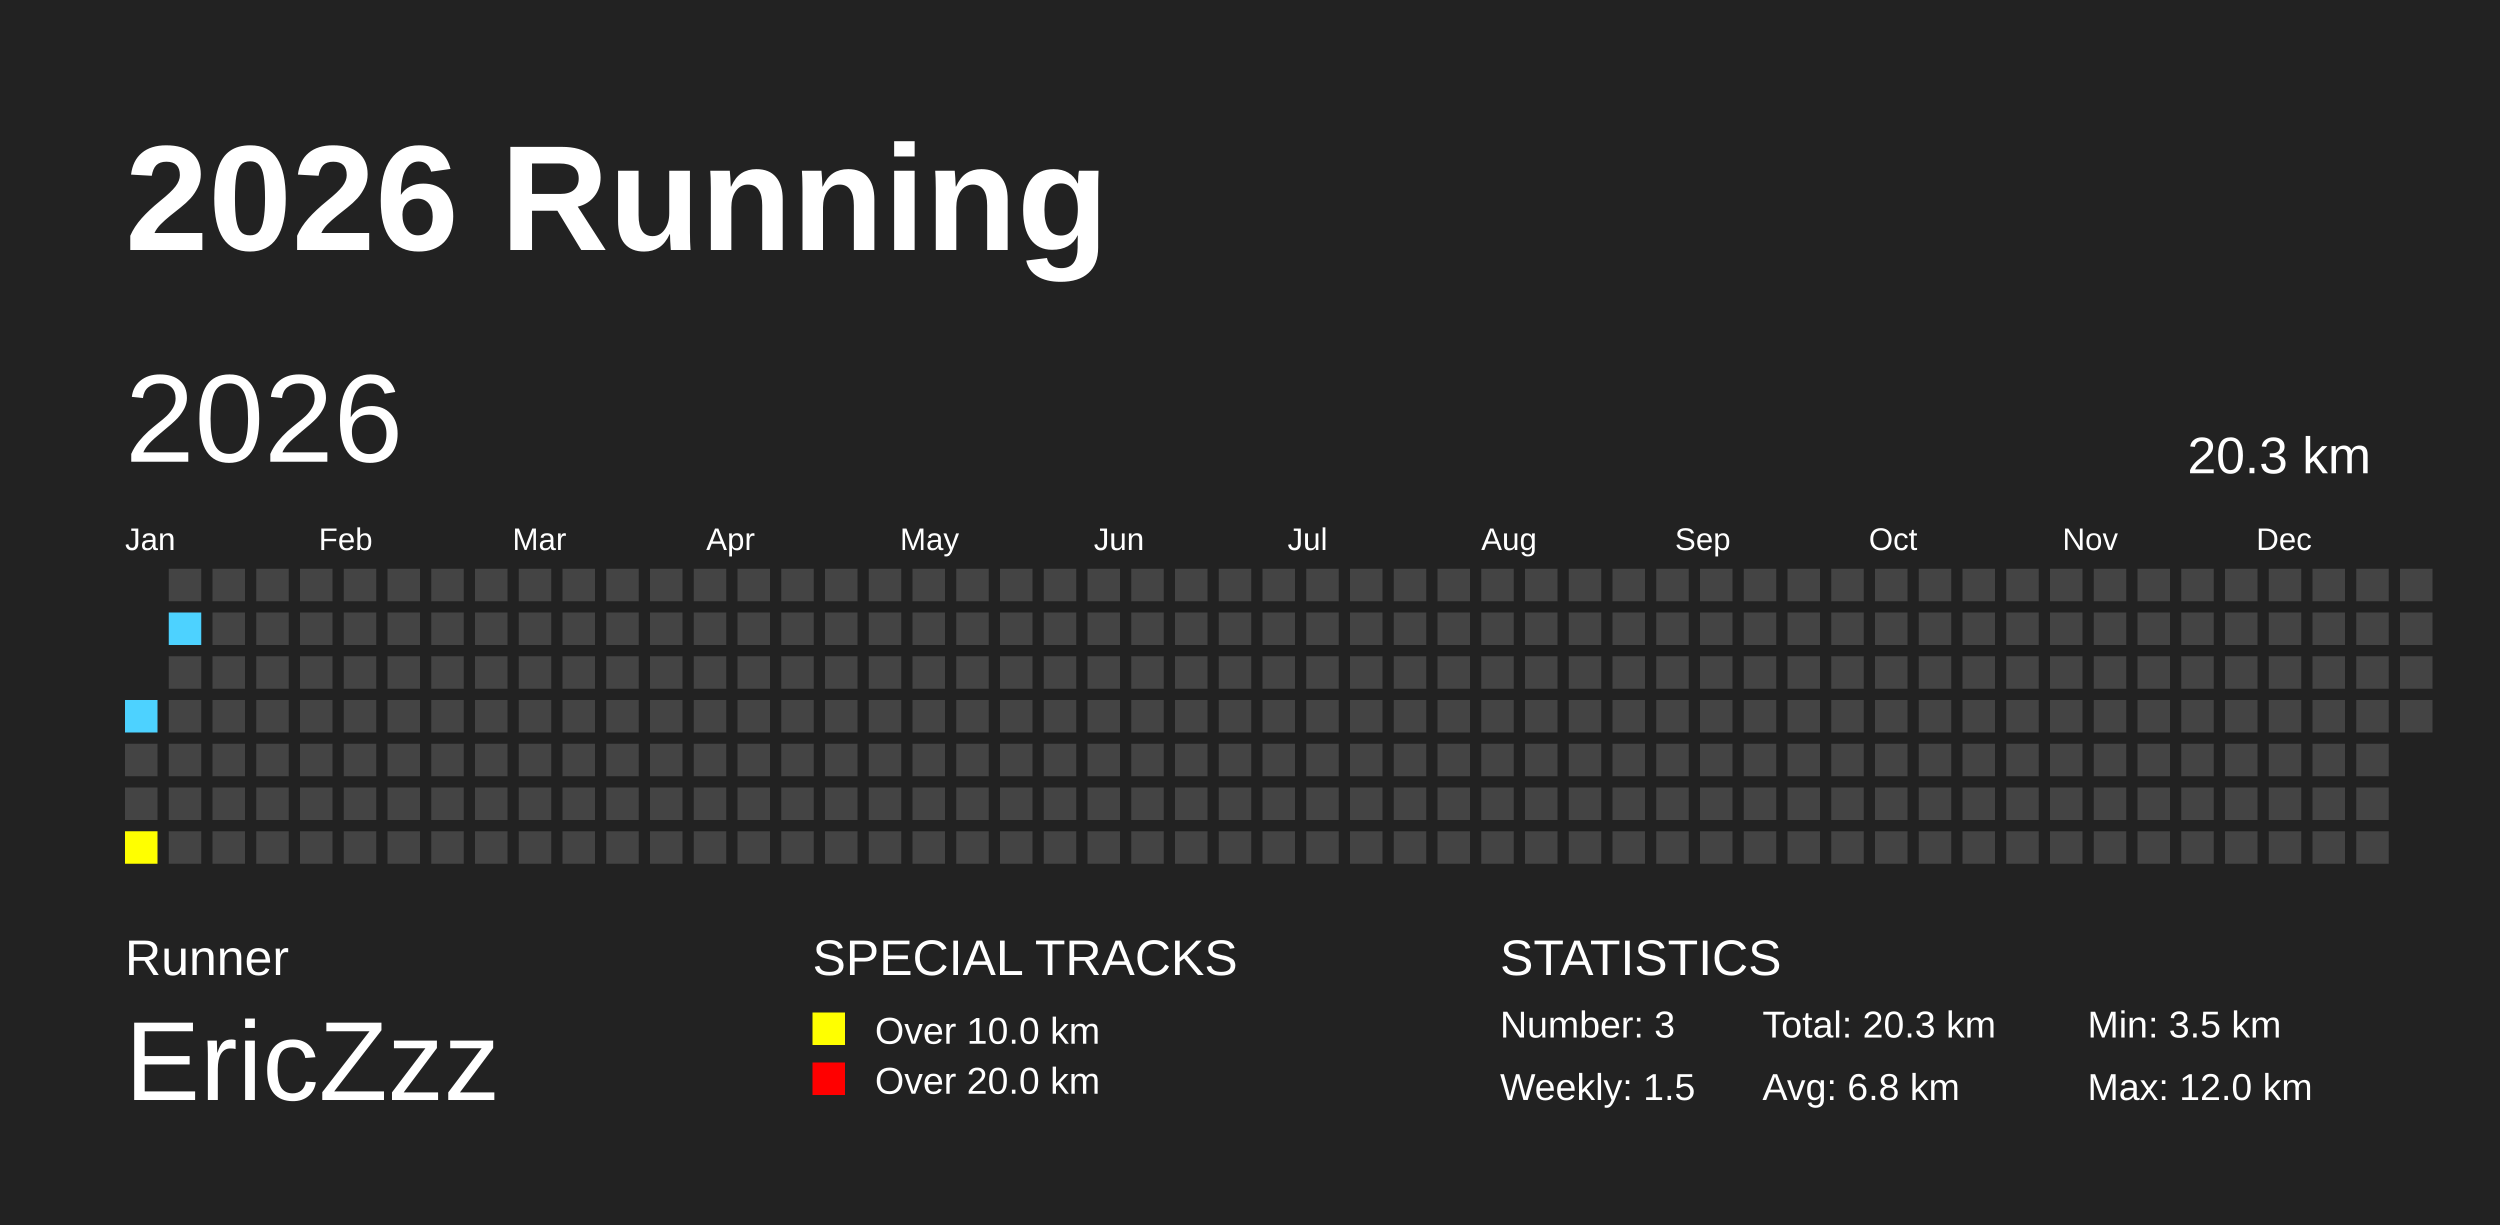
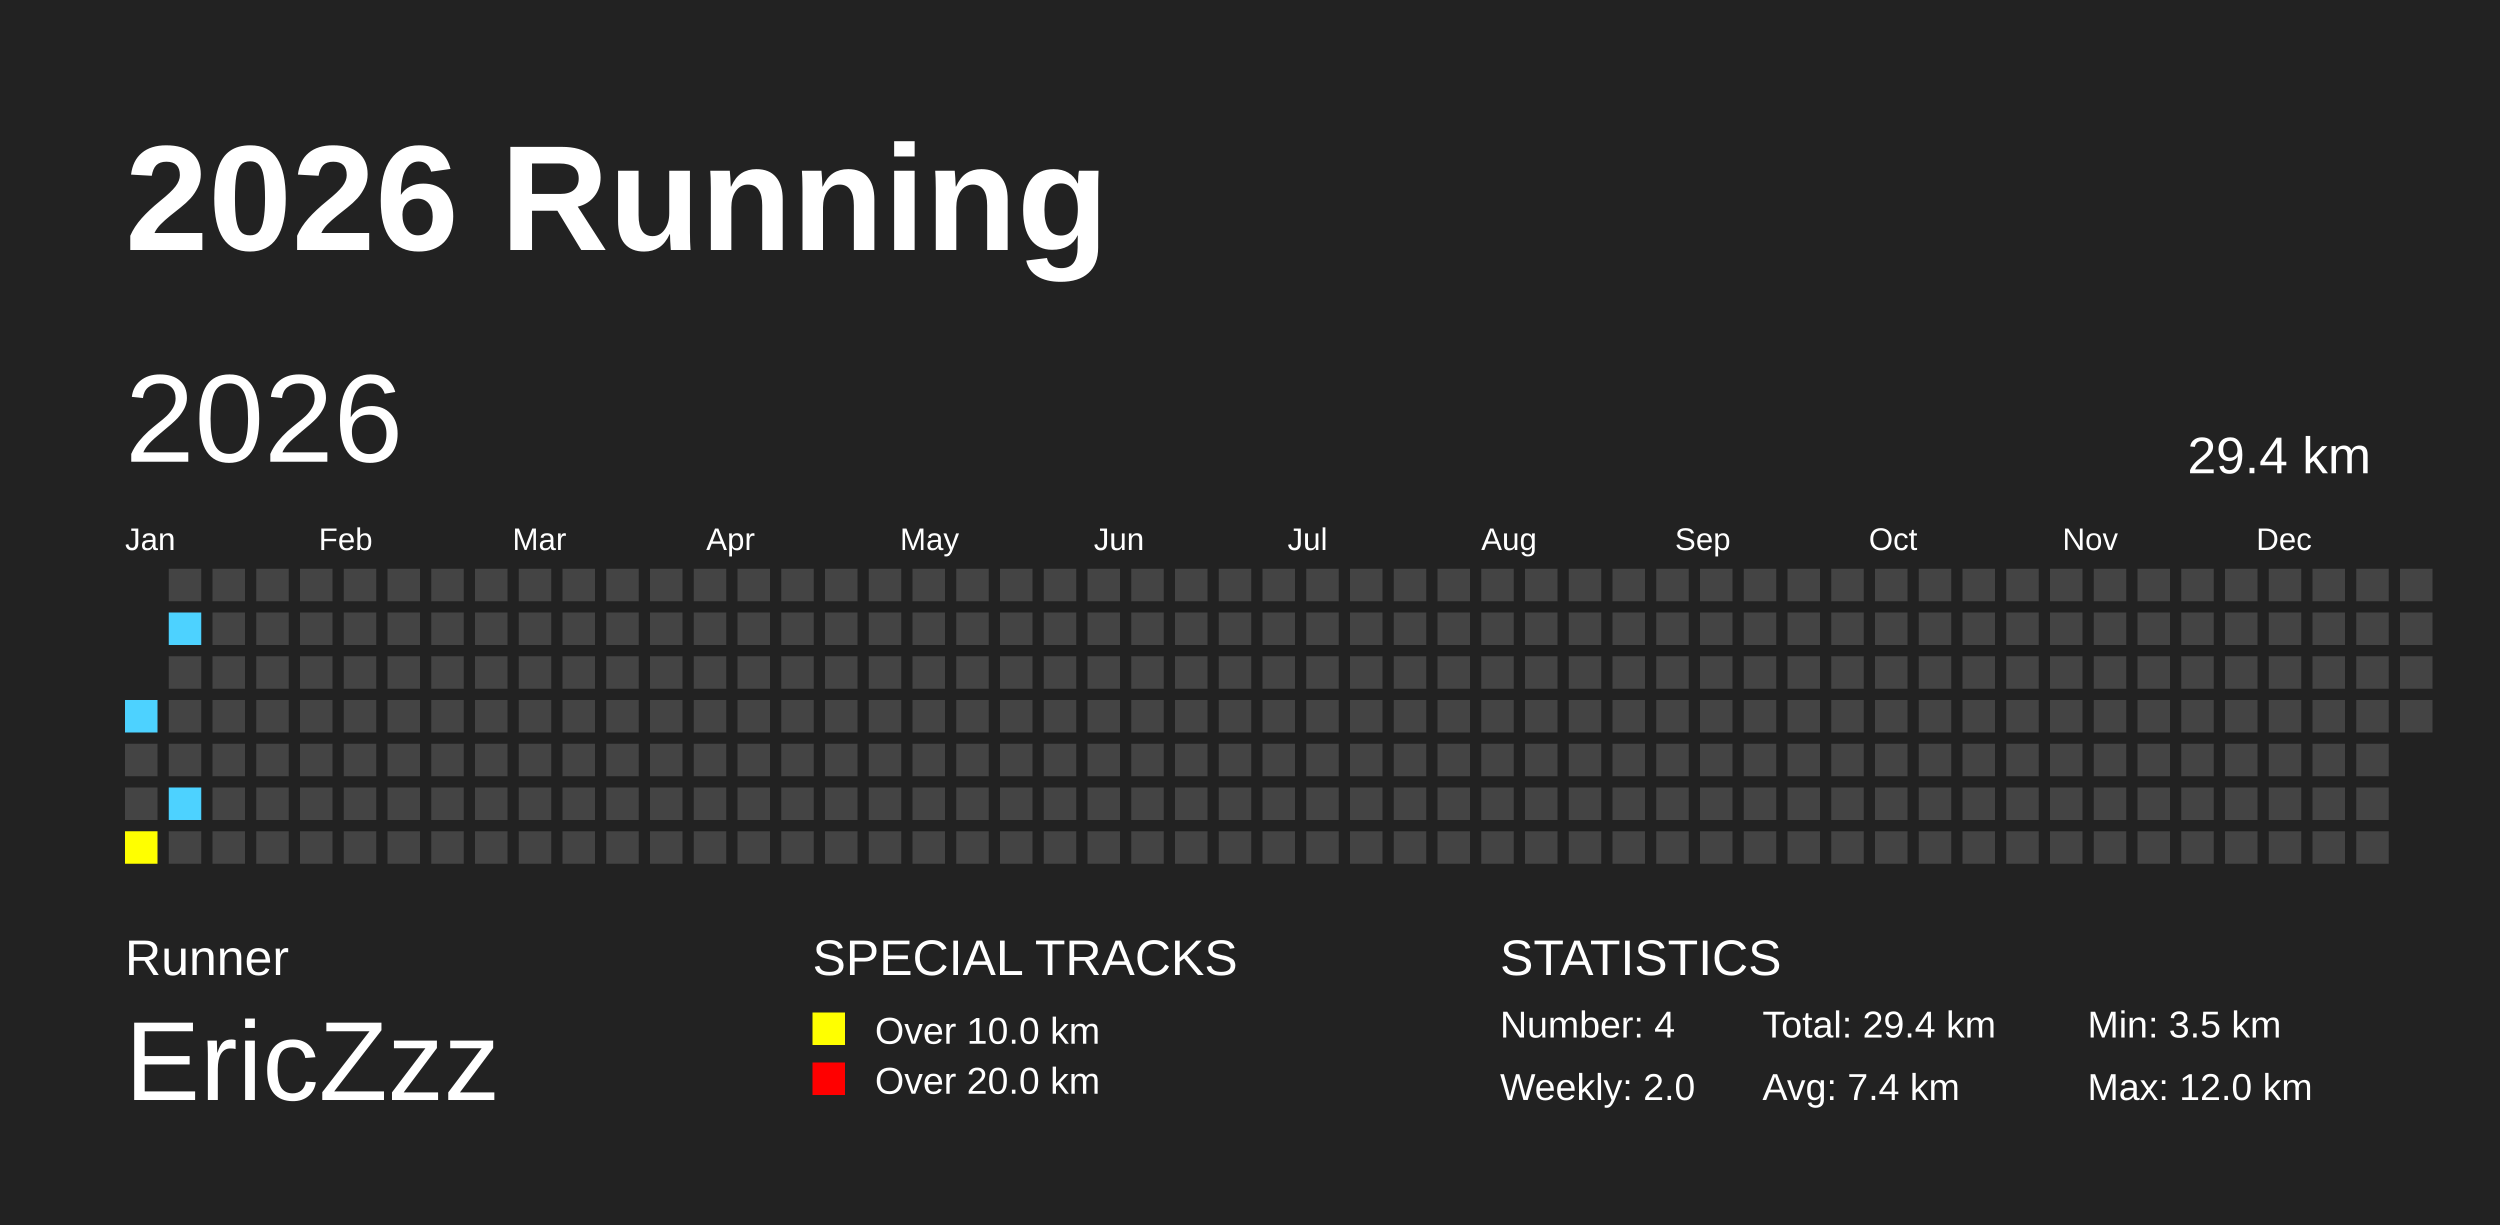
<svg xmlns="http://www.w3.org/2000/svg" baseProfile="full" height="98mm" version="1.1" viewBox="0,0,200,98" width="200mm">
  <defs />
  <rect fill="#222222" height="98" width="200" x="0" y="0" />
  <text fill="#FFFFFF" style="font-size:12px; font-family:Arial; font-weight:bold;" x="10" y="20">2026 Running</text>
  <text fill="#FFFFFF" style="font-size:4px; font-family:Arial" x="10" y="78">Runner</text>
  <text fill="#FFFFFF" style="font-size:9px; font-family:Arial" x="10" y="88">EricZzz</text>
  <text fill="#FFFFFF" style="font-size:4px; font-family:Arial" x="65" y="78">SPECIAL TRACKS</text>
  <rect fill="yellow" height="2.6" width="2.6" x="65" y="81" />
  <text fill="#FFFFFF" style="font-size:3px; font-family:Arial" x="70" y="83.5">Over 10.0 km</text>
  <rect fill="red" height="2.6" width="2.6" x="65" y="85" />
  <text fill="#FFFFFF" style="font-size:3px; font-family:Arial" x="70" y="87.5">Over 20.0 km</text>
  <text fill="#FFFFFF" style="font-size:4px; font-family:Arial" x="120" y="78">STATISTICS</text>
-   <text fill="#FFFFFF" style="font-size:3px; font-family:Arial" x="120" y="83">Number: 3</text>
-   <text fill="#FFFFFF" style="font-size:3px; font-family:Arial" x="120" y="88">Weekly: 1.5</text>
-   <text fill="#FFFFFF" style="font-size:3px; font-family:Arial" x="141" y="83">Total: 20.3 km</text>
-   <text fill="#FFFFFF" style="font-size:3px; font-family:Arial" x="141" y="88">Avg: 6.8 km</text>
+   <text fill="#FFFFFF" style="font-size:3px; font-family:Arial" x="120" y="83">Number: 4</text>
+   <text fill="#FFFFFF" style="font-size:3px; font-family:Arial" x="120" y="88">Weekly: 2.0</text>
+   <text fill="#FFFFFF" style="font-size:3px; font-family:Arial" x="141" y="83">Total: 29.4 km</text>
+   <text fill="#FFFFFF" style="font-size:3px; font-family:Arial" x="141" y="88">Avg: 7.4 km</text>
  <text fill="#FFFFFF" style="font-size:3px; font-family:Arial" x="167" y="83">Min: 3.5 km</text>
  <text fill="#FFFFFF" style="font-size:3px; font-family:Arial" x="167" y="88">Max: 12.0 km</text>
  <text dominant-baseline="hanging" fill="#FFFFFF" style="font-size:10.0px; font-family:Arial;" x="10" y="30">2026</text>
-   <text dominant-baseline="hanging" fill="#FFFFFF" style="font-size:4.125px; font-family:Arial;" x="175" y="35">20.3 km</text>
+   <text dominant-baseline="hanging" fill="#FFFFFF" style="font-size:4.125px; font-family:Arial;" x="175" y="35">29.4 km</text>
  <text fill="#FFFFFF" style="font-size:2.5px; font-family:Arial" x="10.0" y="44">Jan</text>
  <text fill="#FFFFFF" style="font-size:2.5px; font-family:Arial" x="25.5" y="44">Feb</text>
  <text fill="#FFFFFF" style="font-size:2.5px; font-family:Arial" x="41.0" y="44">Mar</text>
  <text fill="#FFFFFF" style="font-size:2.5px; font-family:Arial" x="56.5" y="44">Apr</text>
  <text fill="#FFFFFF" style="font-size:2.5px; font-family:Arial" x="72.0" y="44">May</text>
  <text fill="#FFFFFF" style="font-size:2.5px; font-family:Arial" x="87.5" y="44">Jun</text>
  <text fill="#FFFFFF" style="font-size:2.5px; font-family:Arial" x="103.0" y="44">Jul</text>
  <text fill="#FFFFFF" style="font-size:2.5px; font-family:Arial" x="118.5" y="44">Aug</text>
  <text fill="#FFFFFF" style="font-size:2.5px; font-family:Arial" x="134.0" y="44">Sep</text>
  <text fill="#FFFFFF" style="font-size:2.5px; font-family:Arial" x="149.5" y="44">Oct</text>
  <text fill="#FFFFFF" style="font-size:2.5px; font-family:Arial" x="165.0" y="44">Nov</text>
  <text fill="#FFFFFF" style="font-size:2.5px; font-family:Arial" x="180.5" y="44">Dec</text>
  <rect fill="#4DD2FF" height="2.6" width="2.6" x="10.0" y="56.0" />
  <rect fill="#444444" height="2.6" width="2.6" x="10.0" y="59.5" />
  <rect fill="#444444" height="2.6" width="2.6" x="10.0" y="63.0" />
  <rect fill="yellow" height="2.6" width="2.6" x="10.0" y="66.5" />
  <rect fill="#444444" height="2.6" width="2.6" x="13.5" y="45.5" />
  <rect fill="#4DD2FF" height="2.6" width="2.6" x="13.5" y="49.0" />
  <rect fill="#444444" height="2.6" width="2.6" x="13.5" y="52.5" />
  <rect fill="#444444" height="2.6" width="2.6" x="13.5" y="56.0" />
  <rect fill="#444444" height="2.6" width="2.6" x="13.5" y="59.5" />
-   <rect fill="#444444" height="2.6" width="2.6" x="13.5" y="63.0" />
+   <rect fill="#4DD2FF" height="2.6" width="2.6" x="13.5" y="63.0" />
  <rect fill="#444444" height="2.6" width="2.6" x="13.5" y="66.5" />
  <rect fill="#444444" height="2.6" width="2.6" x="17.0" y="45.5" />
  <rect fill="#444444" height="2.6" width="2.6" x="17.0" y="49.0" />
  <rect fill="#444444" height="2.6" width="2.6" x="17.0" y="52.5" />
  <rect fill="#444444" height="2.6" width="2.6" x="17.0" y="56.0" />
  <rect fill="#444444" height="2.6" width="2.6" x="17.0" y="59.5" />
  <rect fill="#444444" height="2.6" width="2.6" x="17.0" y="63.0" />
  <rect fill="#444444" height="2.6" width="2.6" x="17.0" y="66.5" />
  <rect fill="#444444" height="2.6" width="2.6" x="20.5" y="45.5" />
  <rect fill="#444444" height="2.6" width="2.6" x="20.5" y="49.0" />
  <rect fill="#444444" height="2.6" width="2.6" x="20.5" y="52.5" />
  <rect fill="#444444" height="2.6" width="2.6" x="20.5" y="56.0" />
  <rect fill="#444444" height="2.6" width="2.6" x="20.5" y="59.5" />
  <rect fill="#444444" height="2.6" width="2.6" x="20.5" y="63.0" />
  <rect fill="#444444" height="2.6" width="2.6" x="20.5" y="66.5" />
  <rect fill="#444444" height="2.6" width="2.6" x="24.0" y="45.5" />
  <rect fill="#444444" height="2.6" width="2.6" x="24.0" y="49.0" />
  <rect fill="#444444" height="2.6" width="2.6" x="24.0" y="52.5" />
  <rect fill="#444444" height="2.6" width="2.6" x="24.0" y="56.0" />
  <rect fill="#444444" height="2.6" width="2.6" x="24.0" y="59.5" />
  <rect fill="#444444" height="2.6" width="2.6" x="24.0" y="63.0" />
  <rect fill="#444444" height="2.6" width="2.6" x="24.0" y="66.5" />
  <rect fill="#444444" height="2.6" width="2.6" x="27.5" y="45.5" />
  <rect fill="#444444" height="2.6" width="2.6" x="27.5" y="49.0" />
  <rect fill="#444444" height="2.6" width="2.6" x="27.5" y="52.5" />
  <rect fill="#444444" height="2.6" width="2.6" x="27.5" y="56.0" />
  <rect fill="#444444" height="2.6" width="2.6" x="27.5" y="59.5" />
  <rect fill="#444444" height="2.6" width="2.6" x="27.5" y="63.0" />
  <rect fill="#444444" height="2.6" width="2.6" x="27.5" y="66.5" />
  <rect fill="#444444" height="2.6" width="2.6" x="31.0" y="45.5" />
  <rect fill="#444444" height="2.6" width="2.6" x="31.0" y="49.0" />
  <rect fill="#444444" height="2.6" width="2.6" x="31.0" y="52.5" />
  <rect fill="#444444" height="2.6" width="2.6" x="31.0" y="56.0" />
  <rect fill="#444444" height="2.6" width="2.6" x="31.0" y="59.5" />
  <rect fill="#444444" height="2.6" width="2.6" x="31.0" y="63.0" />
  <rect fill="#444444" height="2.6" width="2.6" x="31.0" y="66.5" />
  <rect fill="#444444" height="2.6" width="2.6" x="34.5" y="45.5" />
  <rect fill="#444444" height="2.6" width="2.6" x="34.5" y="49.0" />
  <rect fill="#444444" height="2.6" width="2.6" x="34.5" y="52.5" />
  <rect fill="#444444" height="2.6" width="2.6" x="34.5" y="56.0" />
  <rect fill="#444444" height="2.6" width="2.6" x="34.5" y="59.5" />
  <rect fill="#444444" height="2.6" width="2.6" x="34.5" y="63.0" />
  <rect fill="#444444" height="2.6" width="2.6" x="34.5" y="66.5" />
  <rect fill="#444444" height="2.6" width="2.6" x="38.0" y="45.5" />
  <rect fill="#444444" height="2.6" width="2.6" x="38.0" y="49.0" />
  <rect fill="#444444" height="2.6" width="2.6" x="38.0" y="52.5" />
  <rect fill="#444444" height="2.6" width="2.6" x="38.0" y="56.0" />
  <rect fill="#444444" height="2.6" width="2.6" x="38.0" y="59.5" />
  <rect fill="#444444" height="2.6" width="2.6" x="38.0" y="63.0" />
  <rect fill="#444444" height="2.6" width="2.6" x="38.0" y="66.5" />
  <rect fill="#444444" height="2.6" width="2.6" x="41.5" y="45.5" />
  <rect fill="#444444" height="2.6" width="2.6" x="41.5" y="49.0" />
  <rect fill="#444444" height="2.6" width="2.6" x="41.5" y="52.5" />
  <rect fill="#444444" height="2.6" width="2.6" x="41.5" y="56.0" />
  <rect fill="#444444" height="2.6" width="2.6" x="41.5" y="59.5" />
  <rect fill="#444444" height="2.6" width="2.6" x="41.5" y="63.0" />
  <rect fill="#444444" height="2.6" width="2.6" x="41.5" y="66.5" />
  <rect fill="#444444" height="2.6" width="2.6" x="45.0" y="45.5" />
  <rect fill="#444444" height="2.6" width="2.6" x="45.0" y="49.0" />
  <rect fill="#444444" height="2.6" width="2.6" x="45.0" y="52.5" />
  <rect fill="#444444" height="2.6" width="2.6" x="45.0" y="56.0" />
  <rect fill="#444444" height="2.6" width="2.6" x="45.0" y="59.5" />
  <rect fill="#444444" height="2.6" width="2.6" x="45.0" y="63.0" />
  <rect fill="#444444" height="2.6" width="2.6" x="45.0" y="66.5" />
  <rect fill="#444444" height="2.6" width="2.6" x="48.5" y="45.5" />
  <rect fill="#444444" height="2.6" width="2.6" x="48.5" y="49.0" />
  <rect fill="#444444" height="2.6" width="2.6" x="48.5" y="52.5" />
  <rect fill="#444444" height="2.6" width="2.6" x="48.5" y="56.0" />
  <rect fill="#444444" height="2.6" width="2.6" x="48.5" y="59.5" />
  <rect fill="#444444" height="2.6" width="2.6" x="48.5" y="63.0" />
  <rect fill="#444444" height="2.6" width="2.6" x="48.5" y="66.5" />
  <rect fill="#444444" height="2.6" width="2.6" x="52.0" y="45.5" />
  <rect fill="#444444" height="2.6" width="2.6" x="52.0" y="49.0" />
  <rect fill="#444444" height="2.6" width="2.6" x="52.0" y="52.5" />
  <rect fill="#444444" height="2.6" width="2.6" x="52.0" y="56.0" />
  <rect fill="#444444" height="2.6" width="2.6" x="52.0" y="59.5" />
  <rect fill="#444444" height="2.6" width="2.6" x="52.0" y="63.0" />
  <rect fill="#444444" height="2.6" width="2.6" x="52.0" y="66.5" />
  <rect fill="#444444" height="2.6" width="2.6" x="55.5" y="45.5" />
  <rect fill="#444444" height="2.6" width="2.6" x="55.5" y="49.0" />
  <rect fill="#444444" height="2.6" width="2.6" x="55.5" y="52.5" />
  <rect fill="#444444" height="2.6" width="2.6" x="55.5" y="56.0" />
  <rect fill="#444444" height="2.6" width="2.6" x="55.5" y="59.5" />
  <rect fill="#444444" height="2.6" width="2.6" x="55.5" y="63.0" />
  <rect fill="#444444" height="2.6" width="2.6" x="55.5" y="66.5" />
  <rect fill="#444444" height="2.6" width="2.6" x="59.0" y="45.5" />
  <rect fill="#444444" height="2.6" width="2.6" x="59.0" y="49.0" />
  <rect fill="#444444" height="2.6" width="2.6" x="59.0" y="52.5" />
  <rect fill="#444444" height="2.6" width="2.6" x="59.0" y="56.0" />
  <rect fill="#444444" height="2.6" width="2.6" x="59.0" y="59.5" />
  <rect fill="#444444" height="2.6" width="2.6" x="59.0" y="63.0" />
  <rect fill="#444444" height="2.6" width="2.6" x="59.0" y="66.5" />
  <rect fill="#444444" height="2.6" width="2.6" x="62.5" y="45.5" />
  <rect fill="#444444" height="2.6" width="2.6" x="62.5" y="49.0" />
  <rect fill="#444444" height="2.6" width="2.6" x="62.5" y="52.5" />
  <rect fill="#444444" height="2.6" width="2.6" x="62.5" y="56.0" />
  <rect fill="#444444" height="2.6" width="2.6" x="62.5" y="59.5" />
  <rect fill="#444444" height="2.6" width="2.6" x="62.5" y="63.0" />
  <rect fill="#444444" height="2.6" width="2.6" x="62.5" y="66.5" />
  <rect fill="#444444" height="2.6" width="2.6" x="66.0" y="45.5" />
  <rect fill="#444444" height="2.6" width="2.6" x="66.0" y="49.0" />
  <rect fill="#444444" height="2.6" width="2.6" x="66.0" y="52.5" />
  <rect fill="#444444" height="2.6" width="2.6" x="66.0" y="56.0" />
  <rect fill="#444444" height="2.6" width="2.6" x="66.0" y="59.5" />
  <rect fill="#444444" height="2.6" width="2.6" x="66.0" y="63.0" />
  <rect fill="#444444" height="2.6" width="2.6" x="66.0" y="66.5" />
  <rect fill="#444444" height="2.6" width="2.6" x="69.5" y="45.5" />
  <rect fill="#444444" height="2.6" width="2.6" x="69.5" y="49.0" />
  <rect fill="#444444" height="2.6" width="2.6" x="69.5" y="52.5" />
  <rect fill="#444444" height="2.6" width="2.6" x="69.5" y="56.0" />
  <rect fill="#444444" height="2.6" width="2.6" x="69.5" y="59.5" />
  <rect fill="#444444" height="2.6" width="2.6" x="69.5" y="63.0" />
  <rect fill="#444444" height="2.6" width="2.6" x="69.5" y="66.5" />
  <rect fill="#444444" height="2.6" width="2.6" x="73.0" y="45.5" />
  <rect fill="#444444" height="2.6" width="2.6" x="73.0" y="49.0" />
  <rect fill="#444444" height="2.6" width="2.6" x="73.0" y="52.5" />
  <rect fill="#444444" height="2.6" width="2.6" x="73.0" y="56.0" />
  <rect fill="#444444" height="2.6" width="2.6" x="73.0" y="59.5" />
  <rect fill="#444444" height="2.6" width="2.6" x="73.0" y="63.0" />
  <rect fill="#444444" height="2.6" width="2.6" x="73.0" y="66.5" />
  <rect fill="#444444" height="2.6" width="2.6" x="76.5" y="45.5" />
  <rect fill="#444444" height="2.6" width="2.6" x="76.5" y="49.0" />
  <rect fill="#444444" height="2.6" width="2.6" x="76.5" y="52.5" />
  <rect fill="#444444" height="2.6" width="2.6" x="76.5" y="56.0" />
  <rect fill="#444444" height="2.6" width="2.6" x="76.5" y="59.5" />
  <rect fill="#444444" height="2.6" width="2.6" x="76.5" y="63.0" />
  <rect fill="#444444" height="2.6" width="2.6" x="76.5" y="66.5" />
  <rect fill="#444444" height="2.6" width="2.6" x="80.0" y="45.5" />
  <rect fill="#444444" height="2.6" width="2.6" x="80.0" y="49.0" />
  <rect fill="#444444" height="2.6" width="2.6" x="80.0" y="52.5" />
  <rect fill="#444444" height="2.6" width="2.6" x="80.0" y="56.0" />
  <rect fill="#444444" height="2.6" width="2.6" x="80.0" y="59.5" />
  <rect fill="#444444" height="2.6" width="2.6" x="80.0" y="63.0" />
  <rect fill="#444444" height="2.6" width="2.6" x="80.0" y="66.5" />
  <rect fill="#444444" height="2.6" width="2.6" x="83.5" y="45.5" />
  <rect fill="#444444" height="2.6" width="2.6" x="83.5" y="49.0" />
  <rect fill="#444444" height="2.6" width="2.6" x="83.5" y="52.5" />
  <rect fill="#444444" height="2.6" width="2.6" x="83.5" y="56.0" />
  <rect fill="#444444" height="2.6" width="2.6" x="83.5" y="59.5" />
  <rect fill="#444444" height="2.6" width="2.6" x="83.5" y="63.0" />
  <rect fill="#444444" height="2.6" width="2.6" x="83.5" y="66.5" />
  <rect fill="#444444" height="2.6" width="2.6" x="87.0" y="45.5" />
  <rect fill="#444444" height="2.6" width="2.6" x="87.0" y="49.0" />
  <rect fill="#444444" height="2.6" width="2.6" x="87.0" y="52.5" />
  <rect fill="#444444" height="2.6" width="2.6" x="87.0" y="56.0" />
  <rect fill="#444444" height="2.6" width="2.6" x="87.0" y="59.5" />
  <rect fill="#444444" height="2.6" width="2.6" x="87.0" y="63.0" />
  <rect fill="#444444" height="2.6" width="2.6" x="87.0" y="66.5" />
  <rect fill="#444444" height="2.6" width="2.6" x="90.5" y="45.5" />
  <rect fill="#444444" height="2.6" width="2.6" x="90.5" y="49.0" />
  <rect fill="#444444" height="2.6" width="2.6" x="90.5" y="52.5" />
  <rect fill="#444444" height="2.6" width="2.6" x="90.5" y="56.0" />
  <rect fill="#444444" height="2.6" width="2.6" x="90.5" y="59.5" />
  <rect fill="#444444" height="2.6" width="2.6" x="90.5" y="63.0" />
  <rect fill="#444444" height="2.6" width="2.6" x="90.5" y="66.5" />
  <rect fill="#444444" height="2.6" width="2.6" x="94.0" y="45.5" />
  <rect fill="#444444" height="2.6" width="2.6" x="94.0" y="49.0" />
  <rect fill="#444444" height="2.6" width="2.6" x="94.0" y="52.5" />
  <rect fill="#444444" height="2.6" width="2.6" x="94.0" y="56.0" />
  <rect fill="#444444" height="2.6" width="2.6" x="94.0" y="59.5" />
  <rect fill="#444444" height="2.6" width="2.6" x="94.0" y="63.0" />
  <rect fill="#444444" height="2.6" width="2.6" x="94.0" y="66.5" />
  <rect fill="#444444" height="2.6" width="2.6" x="97.5" y="45.5" />
  <rect fill="#444444" height="2.6" width="2.6" x="97.5" y="49.0" />
  <rect fill="#444444" height="2.6" width="2.6" x="97.5" y="52.5" />
  <rect fill="#444444" height="2.6" width="2.6" x="97.5" y="56.0" />
  <rect fill="#444444" height="2.6" width="2.6" x="97.5" y="59.5" />
  <rect fill="#444444" height="2.6" width="2.6" x="97.5" y="63.0" />
  <rect fill="#444444" height="2.6" width="2.6" x="97.5" y="66.5" />
  <rect fill="#444444" height="2.6" width="2.6" x="101.0" y="45.5" />
  <rect fill="#444444" height="2.6" width="2.6" x="101.0" y="49.0" />
  <rect fill="#444444" height="2.6" width="2.6" x="101.0" y="52.5" />
  <rect fill="#444444" height="2.6" width="2.6" x="101.0" y="56.0" />
  <rect fill="#444444" height="2.6" width="2.6" x="101.0" y="59.5" />
  <rect fill="#444444" height="2.6" width="2.6" x="101.0" y="63.0" />
  <rect fill="#444444" height="2.6" width="2.6" x="101.0" y="66.5" />
  <rect fill="#444444" height="2.6" width="2.6" x="104.5" y="45.5" />
  <rect fill="#444444" height="2.6" width="2.6" x="104.5" y="49.0" />
  <rect fill="#444444" height="2.6" width="2.6" x="104.5" y="52.5" />
  <rect fill="#444444" height="2.6" width="2.6" x="104.5" y="56.0" />
  <rect fill="#444444" height="2.6" width="2.6" x="104.5" y="59.5" />
  <rect fill="#444444" height="2.6" width="2.6" x="104.5" y="63.0" />
  <rect fill="#444444" height="2.6" width="2.6" x="104.5" y="66.5" />
  <rect fill="#444444" height="2.6" width="2.6" x="108.0" y="45.5" />
  <rect fill="#444444" height="2.6" width="2.6" x="108.0" y="49.0" />
  <rect fill="#444444" height="2.6" width="2.6" x="108.0" y="52.5" />
  <rect fill="#444444" height="2.6" width="2.6" x="108.0" y="56.0" />
  <rect fill="#444444" height="2.6" width="2.6" x="108.0" y="59.5" />
  <rect fill="#444444" height="2.6" width="2.6" x="108.0" y="63.0" />
  <rect fill="#444444" height="2.6" width="2.6" x="108.0" y="66.5" />
  <rect fill="#444444" height="2.6" width="2.6" x="111.5" y="45.5" />
  <rect fill="#444444" height="2.6" width="2.6" x="111.5" y="49.0" />
  <rect fill="#444444" height="2.6" width="2.6" x="111.5" y="52.5" />
  <rect fill="#444444" height="2.6" width="2.6" x="111.5" y="56.0" />
  <rect fill="#444444" height="2.6" width="2.6" x="111.5" y="59.5" />
  <rect fill="#444444" height="2.6" width="2.6" x="111.5" y="63.0" />
  <rect fill="#444444" height="2.6" width="2.6" x="111.5" y="66.5" />
  <rect fill="#444444" height="2.6" width="2.6" x="115.0" y="45.5" />
  <rect fill="#444444" height="2.6" width="2.6" x="115.0" y="49.0" />
  <rect fill="#444444" height="2.6" width="2.6" x="115.0" y="52.5" />
  <rect fill="#444444" height="2.6" width="2.6" x="115.0" y="56.0" />
  <rect fill="#444444" height="2.6" width="2.6" x="115.0" y="59.5" />
  <rect fill="#444444" height="2.6" width="2.6" x="115.0" y="63.0" />
  <rect fill="#444444" height="2.6" width="2.6" x="115.0" y="66.5" />
  <rect fill="#444444" height="2.6" width="2.6" x="118.5" y="45.5" />
  <rect fill="#444444" height="2.6" width="2.6" x="118.5" y="49.0" />
  <rect fill="#444444" height="2.6" width="2.6" x="118.5" y="52.5" />
  <rect fill="#444444" height="2.6" width="2.6" x="118.5" y="56.0" />
  <rect fill="#444444" height="2.6" width="2.6" x="118.5" y="59.5" />
  <rect fill="#444444" height="2.6" width="2.6" x="118.5" y="63.0" />
  <rect fill="#444444" height="2.6" width="2.6" x="118.5" y="66.5" />
  <rect fill="#444444" height="2.6" width="2.6" x="122.0" y="45.5" />
  <rect fill="#444444" height="2.6" width="2.6" x="122.0" y="49.0" />
  <rect fill="#444444" height="2.6" width="2.6" x="122.0" y="52.5" />
  <rect fill="#444444" height="2.6" width="2.6" x="122.0" y="56.0" />
  <rect fill="#444444" height="2.6" width="2.6" x="122.0" y="59.5" />
  <rect fill="#444444" height="2.6" width="2.6" x="122.0" y="63.0" />
  <rect fill="#444444" height="2.6" width="2.6" x="122.0" y="66.5" />
  <rect fill="#444444" height="2.6" width="2.6" x="125.5" y="45.5" />
  <rect fill="#444444" height="2.6" width="2.6" x="125.5" y="49.0" />
  <rect fill="#444444" height="2.6" width="2.6" x="125.5" y="52.5" />
  <rect fill="#444444" height="2.6" width="2.6" x="125.5" y="56.0" />
  <rect fill="#444444" height="2.6" width="2.6" x="125.5" y="59.5" />
  <rect fill="#444444" height="2.6" width="2.6" x="125.5" y="63.0" />
  <rect fill="#444444" height="2.6" width="2.6" x="125.5" y="66.5" />
  <rect fill="#444444" height="2.6" width="2.6" x="129.0" y="45.5" />
  <rect fill="#444444" height="2.6" width="2.6" x="129.0" y="49.0" />
  <rect fill="#444444" height="2.6" width="2.6" x="129.0" y="52.5" />
  <rect fill="#444444" height="2.6" width="2.6" x="129.0" y="56.0" />
  <rect fill="#444444" height="2.6" width="2.6" x="129.0" y="59.5" />
  <rect fill="#444444" height="2.6" width="2.6" x="129.0" y="63.0" />
  <rect fill="#444444" height="2.6" width="2.6" x="129.0" y="66.5" />
  <rect fill="#444444" height="2.6" width="2.6" x="132.5" y="45.5" />
  <rect fill="#444444" height="2.6" width="2.6" x="132.5" y="49.0" />
  <rect fill="#444444" height="2.6" width="2.6" x="132.5" y="52.5" />
  <rect fill="#444444" height="2.6" width="2.6" x="132.5" y="56.0" />
  <rect fill="#444444" height="2.6" width="2.6" x="132.5" y="59.5" />
  <rect fill="#444444" height="2.6" width="2.6" x="132.5" y="63.0" />
  <rect fill="#444444" height="2.6" width="2.6" x="132.5" y="66.5" />
  <rect fill="#444444" height="2.6" width="2.6" x="136.0" y="45.5" />
  <rect fill="#444444" height="2.6" width="2.6" x="136.0" y="49.0" />
  <rect fill="#444444" height="2.6" width="2.6" x="136.0" y="52.5" />
  <rect fill="#444444" height="2.6" width="2.6" x="136.0" y="56.0" />
  <rect fill="#444444" height="2.6" width="2.6" x="136.0" y="59.5" />
  <rect fill="#444444" height="2.6" width="2.6" x="136.0" y="63.0" />
  <rect fill="#444444" height="2.6" width="2.6" x="136.0" y="66.5" />
  <rect fill="#444444" height="2.6" width="2.6" x="139.5" y="45.5" />
  <rect fill="#444444" height="2.6" width="2.6" x="139.5" y="49.0" />
  <rect fill="#444444" height="2.6" width="2.6" x="139.5" y="52.5" />
  <rect fill="#444444" height="2.6" width="2.6" x="139.5" y="56.0" />
  <rect fill="#444444" height="2.6" width="2.6" x="139.5" y="59.5" />
  <rect fill="#444444" height="2.6" width="2.6" x="139.5" y="63.0" />
  <rect fill="#444444" height="2.6" width="2.6" x="139.5" y="66.5" />
  <rect fill="#444444" height="2.6" width="2.6" x="143.0" y="45.5" />
  <rect fill="#444444" height="2.6" width="2.6" x="143.0" y="49.0" />
  <rect fill="#444444" height="2.6" width="2.6" x="143.0" y="52.5" />
  <rect fill="#444444" height="2.6" width="2.6" x="143.0" y="56.0" />
  <rect fill="#444444" height="2.6" width="2.6" x="143.0" y="59.5" />
  <rect fill="#444444" height="2.6" width="2.6" x="143.0" y="63.0" />
  <rect fill="#444444" height="2.6" width="2.6" x="143.0" y="66.5" />
  <rect fill="#444444" height="2.6" width="2.6" x="146.5" y="45.5" />
  <rect fill="#444444" height="2.6" width="2.6" x="146.5" y="49.0" />
  <rect fill="#444444" height="2.6" width="2.6" x="146.5" y="52.5" />
  <rect fill="#444444" height="2.6" width="2.6" x="146.5" y="56.0" />
  <rect fill="#444444" height="2.6" width="2.6" x="146.5" y="59.5" />
  <rect fill="#444444" height="2.6" width="2.6" x="146.5" y="63.0" />
  <rect fill="#444444" height="2.6" width="2.6" x="146.5" y="66.5" />
  <rect fill="#444444" height="2.6" width="2.6" x="150.0" y="45.5" />
  <rect fill="#444444" height="2.6" width="2.6" x="150.0" y="49.0" />
  <rect fill="#444444" height="2.6" width="2.6" x="150.0" y="52.5" />
  <rect fill="#444444" height="2.6" width="2.6" x="150.0" y="56.0" />
  <rect fill="#444444" height="2.6" width="2.6" x="150.0" y="59.5" />
  <rect fill="#444444" height="2.6" width="2.6" x="150.0" y="63.0" />
  <rect fill="#444444" height="2.6" width="2.6" x="150.0" y="66.5" />
  <rect fill="#444444" height="2.6" width="2.6" x="153.5" y="45.5" />
  <rect fill="#444444" height="2.6" width="2.6" x="153.5" y="49.0" />
  <rect fill="#444444" height="2.6" width="2.6" x="153.5" y="52.5" />
  <rect fill="#444444" height="2.6" width="2.6" x="153.5" y="56.0" />
  <rect fill="#444444" height="2.6" width="2.6" x="153.5" y="59.5" />
  <rect fill="#444444" height="2.6" width="2.6" x="153.5" y="63.0" />
  <rect fill="#444444" height="2.6" width="2.6" x="153.5" y="66.5" />
  <rect fill="#444444" height="2.6" width="2.6" x="157.0" y="45.5" />
  <rect fill="#444444" height="2.6" width="2.6" x="157.0" y="49.0" />
  <rect fill="#444444" height="2.6" width="2.6" x="157.0" y="52.5" />
  <rect fill="#444444" height="2.6" width="2.6" x="157.0" y="56.0" />
  <rect fill="#444444" height="2.6" width="2.6" x="157.0" y="59.5" />
  <rect fill="#444444" height="2.6" width="2.6" x="157.0" y="63.0" />
  <rect fill="#444444" height="2.6" width="2.6" x="157.0" y="66.5" />
  <rect fill="#444444" height="2.6" width="2.6" x="160.5" y="45.5" />
  <rect fill="#444444" height="2.6" width="2.6" x="160.5" y="49.0" />
  <rect fill="#444444" height="2.6" width="2.6" x="160.5" y="52.5" />
  <rect fill="#444444" height="2.6" width="2.6" x="160.5" y="56.0" />
  <rect fill="#444444" height="2.6" width="2.6" x="160.5" y="59.5" />
  <rect fill="#444444" height="2.6" width="2.6" x="160.5" y="63.0" />
  <rect fill="#444444" height="2.6" width="2.6" x="160.5" y="66.5" />
  <rect fill="#444444" height="2.6" width="2.6" x="164.0" y="45.5" />
  <rect fill="#444444" height="2.6" width="2.6" x="164.0" y="49.0" />
  <rect fill="#444444" height="2.6" width="2.6" x="164.0" y="52.5" />
  <rect fill="#444444" height="2.6" width="2.6" x="164.0" y="56.0" />
  <rect fill="#444444" height="2.6" width="2.6" x="164.0" y="59.5" />
  <rect fill="#444444" height="2.6" width="2.6" x="164.0" y="63.0" />
  <rect fill="#444444" height="2.6" width="2.6" x="164.0" y="66.5" />
  <rect fill="#444444" height="2.6" width="2.6" x="167.5" y="45.5" />
  <rect fill="#444444" height="2.6" width="2.6" x="167.5" y="49.0" />
  <rect fill="#444444" height="2.6" width="2.6" x="167.5" y="52.5" />
  <rect fill="#444444" height="2.6" width="2.6" x="167.5" y="56.0" />
  <rect fill="#444444" height="2.6" width="2.6" x="167.5" y="59.5" />
  <rect fill="#444444" height="2.6" width="2.6" x="167.5" y="63.0" />
  <rect fill="#444444" height="2.6" width="2.6" x="167.5" y="66.5" />
  <rect fill="#444444" height="2.6" width="2.6" x="171.0" y="45.5" />
  <rect fill="#444444" height="2.6" width="2.6" x="171.0" y="49.0" />
  <rect fill="#444444" height="2.6" width="2.6" x="171.0" y="52.5" />
  <rect fill="#444444" height="2.6" width="2.6" x="171.0" y="56.0" />
  <rect fill="#444444" height="2.6" width="2.6" x="171.0" y="59.5" />
  <rect fill="#444444" height="2.6" width="2.6" x="171.0" y="63.0" />
  <rect fill="#444444" height="2.6" width="2.6" x="171.0" y="66.5" />
  <rect fill="#444444" height="2.6" width="2.6" x="174.5" y="45.5" />
  <rect fill="#444444" height="2.6" width="2.6" x="174.5" y="49.0" />
  <rect fill="#444444" height="2.6" width="2.6" x="174.5" y="52.5" />
  <rect fill="#444444" height="2.6" width="2.6" x="174.5" y="56.0" />
  <rect fill="#444444" height="2.6" width="2.6" x="174.5" y="59.5" />
  <rect fill="#444444" height="2.6" width="2.6" x="174.5" y="63.0" />
  <rect fill="#444444" height="2.6" width="2.6" x="174.5" y="66.5" />
  <rect fill="#444444" height="2.6" width="2.6" x="178.0" y="45.5" />
  <rect fill="#444444" height="2.6" width="2.6" x="178.0" y="49.0" />
  <rect fill="#444444" height="2.6" width="2.6" x="178.0" y="52.5" />
  <rect fill="#444444" height="2.6" width="2.6" x="178.0" y="56.0" />
  <rect fill="#444444" height="2.6" width="2.6" x="178.0" y="59.5" />
  <rect fill="#444444" height="2.6" width="2.6" x="178.0" y="63.0" />
  <rect fill="#444444" height="2.6" width="2.6" x="178.0" y="66.5" />
  <rect fill="#444444" height="2.6" width="2.6" x="181.5" y="45.5" />
  <rect fill="#444444" height="2.6" width="2.6" x="181.5" y="49.0" />
  <rect fill="#444444" height="2.6" width="2.6" x="181.5" y="52.5" />
  <rect fill="#444444" height="2.6" width="2.6" x="181.5" y="56.0" />
  <rect fill="#444444" height="2.6" width="2.6" x="181.5" y="59.5" />
  <rect fill="#444444" height="2.6" width="2.6" x="181.5" y="63.0" />
  <rect fill="#444444" height="2.6" width="2.6" x="181.5" y="66.5" />
  <rect fill="#444444" height="2.6" width="2.6" x="185.0" y="45.5" />
  <rect fill="#444444" height="2.6" width="2.6" x="185.0" y="49.0" />
  <rect fill="#444444" height="2.6" width="2.6" x="185.0" y="52.5" />
  <rect fill="#444444" height="2.6" width="2.6" x="185.0" y="56.0" />
  <rect fill="#444444" height="2.6" width="2.6" x="185.0" y="59.5" />
  <rect fill="#444444" height="2.6" width="2.6" x="185.0" y="63.0" />
  <rect fill="#444444" height="2.6" width="2.6" x="185.0" y="66.5" />
  <rect fill="#444444" height="2.6" width="2.6" x="188.5" y="45.5" />
  <rect fill="#444444" height="2.6" width="2.6" x="188.5" y="49.0" />
  <rect fill="#444444" height="2.6" width="2.6" x="188.5" y="52.5" />
  <rect fill="#444444" height="2.6" width="2.6" x="188.5" y="56.0" />
  <rect fill="#444444" height="2.6" width="2.6" x="188.5" y="59.5" />
  <rect fill="#444444" height="2.6" width="2.6" x="188.5" y="63.0" />
  <rect fill="#444444" height="2.6" width="2.6" x="188.5" y="66.5" />
  <rect fill="#444444" height="2.6" width="2.6" x="192.0" y="45.5" />
  <rect fill="#444444" height="2.6" width="2.6" x="192.0" y="49.0" />
  <rect fill="#444444" height="2.6" width="2.6" x="192.0" y="52.5" />
  <rect fill="#444444" height="2.6" width="2.6" x="192.0" y="56.0" />
</svg>
